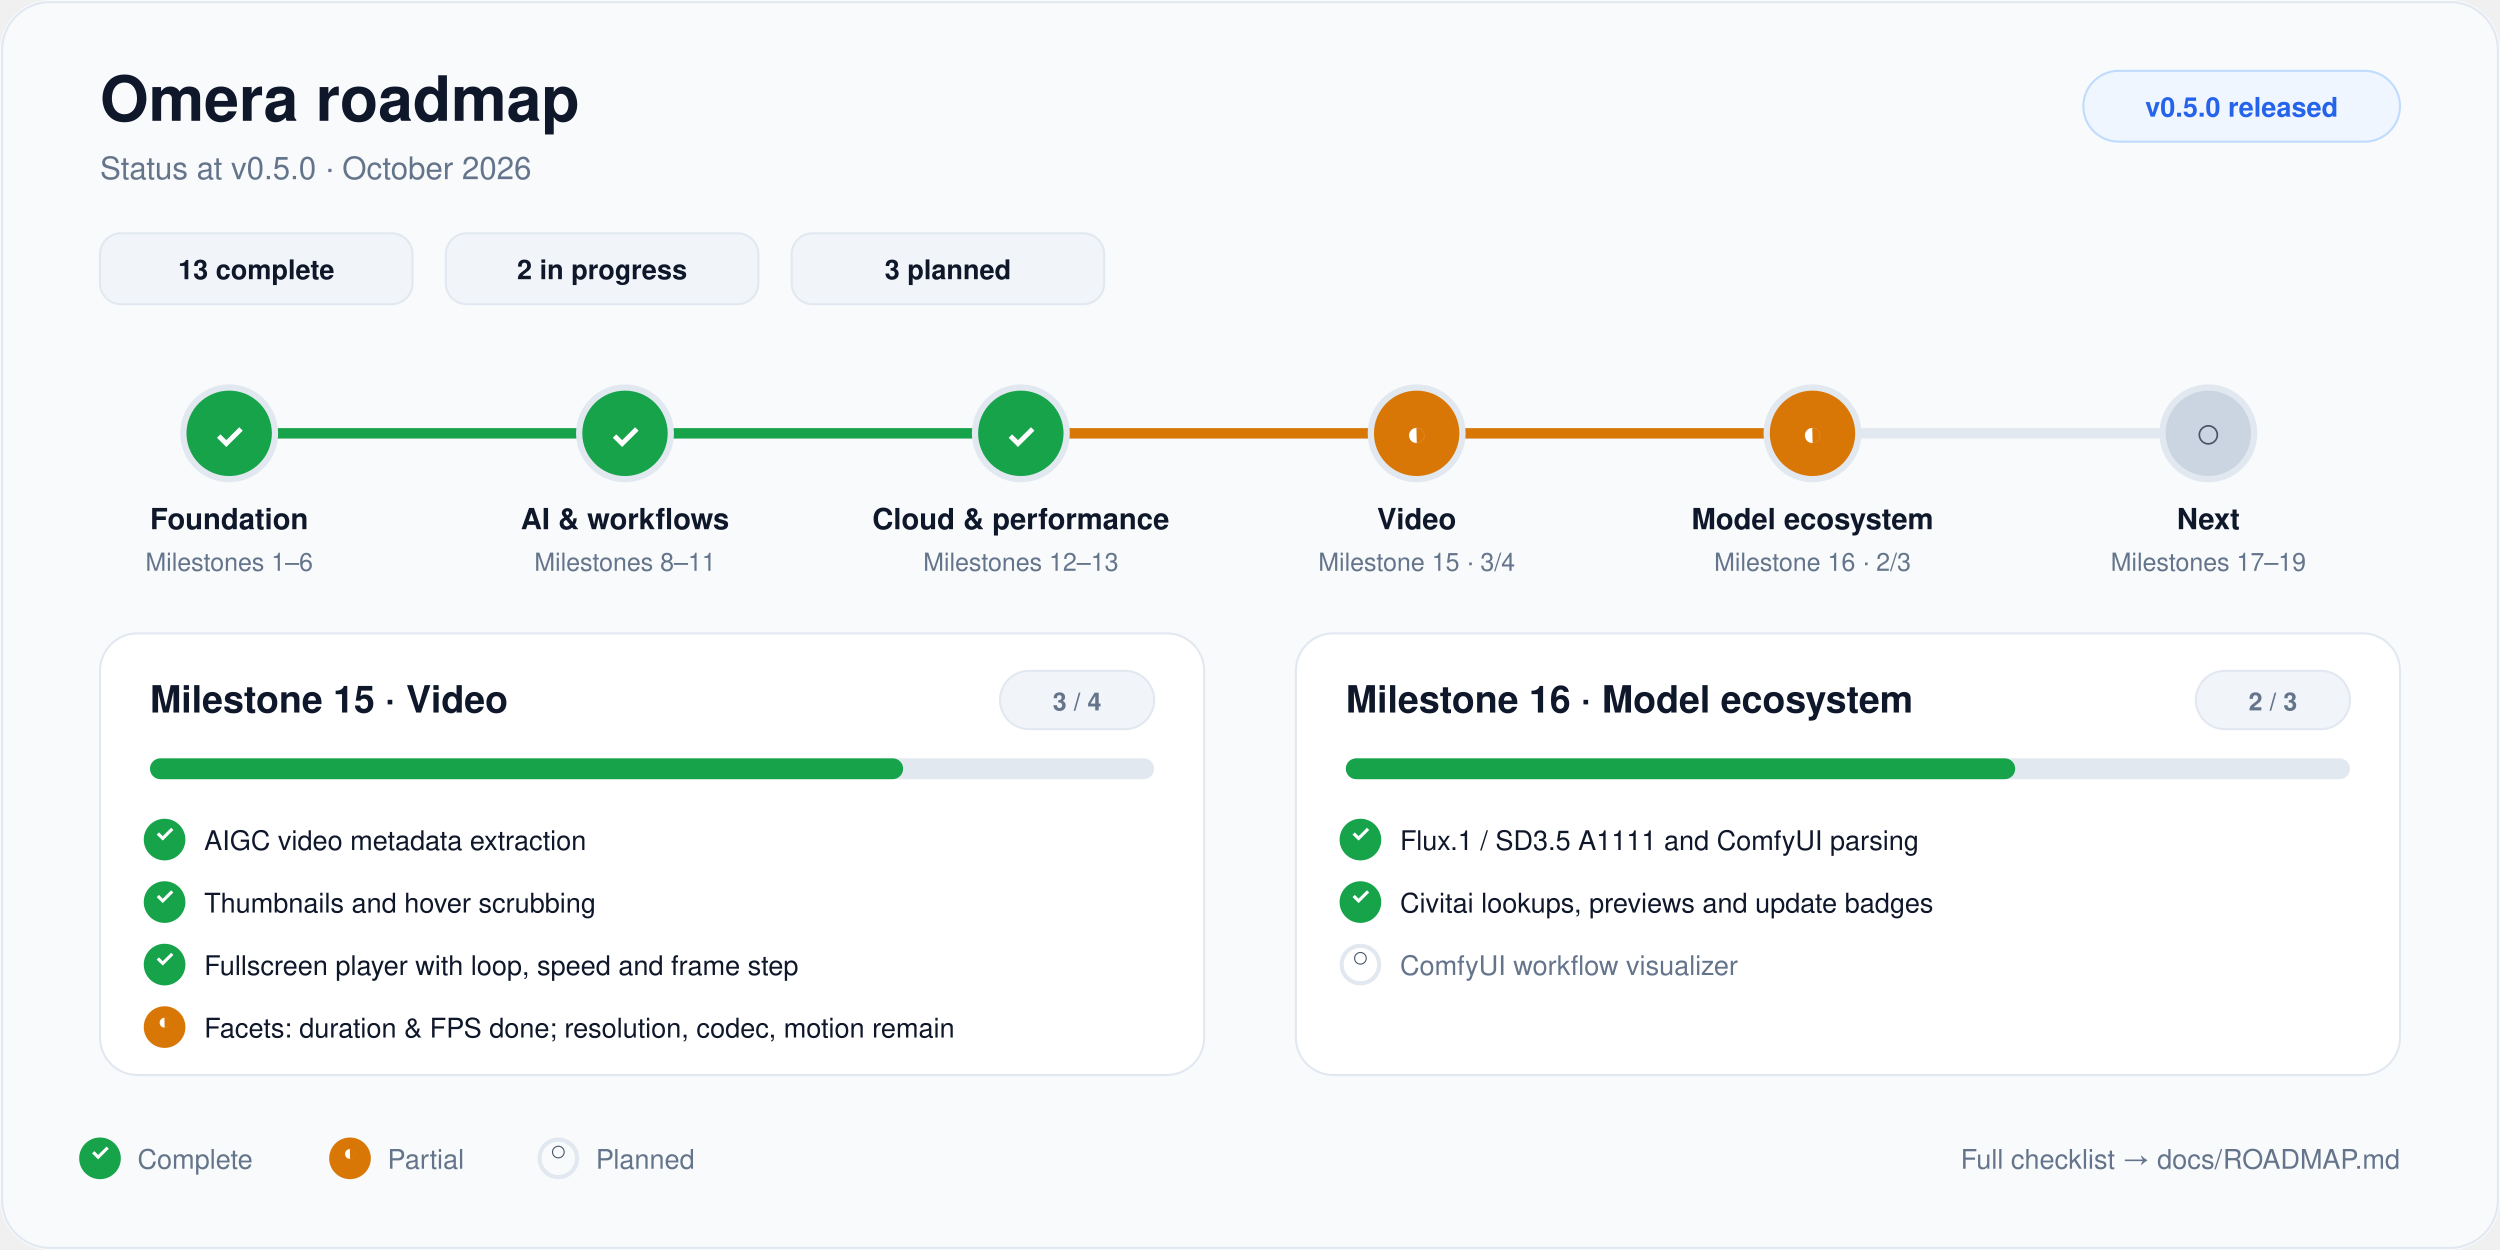
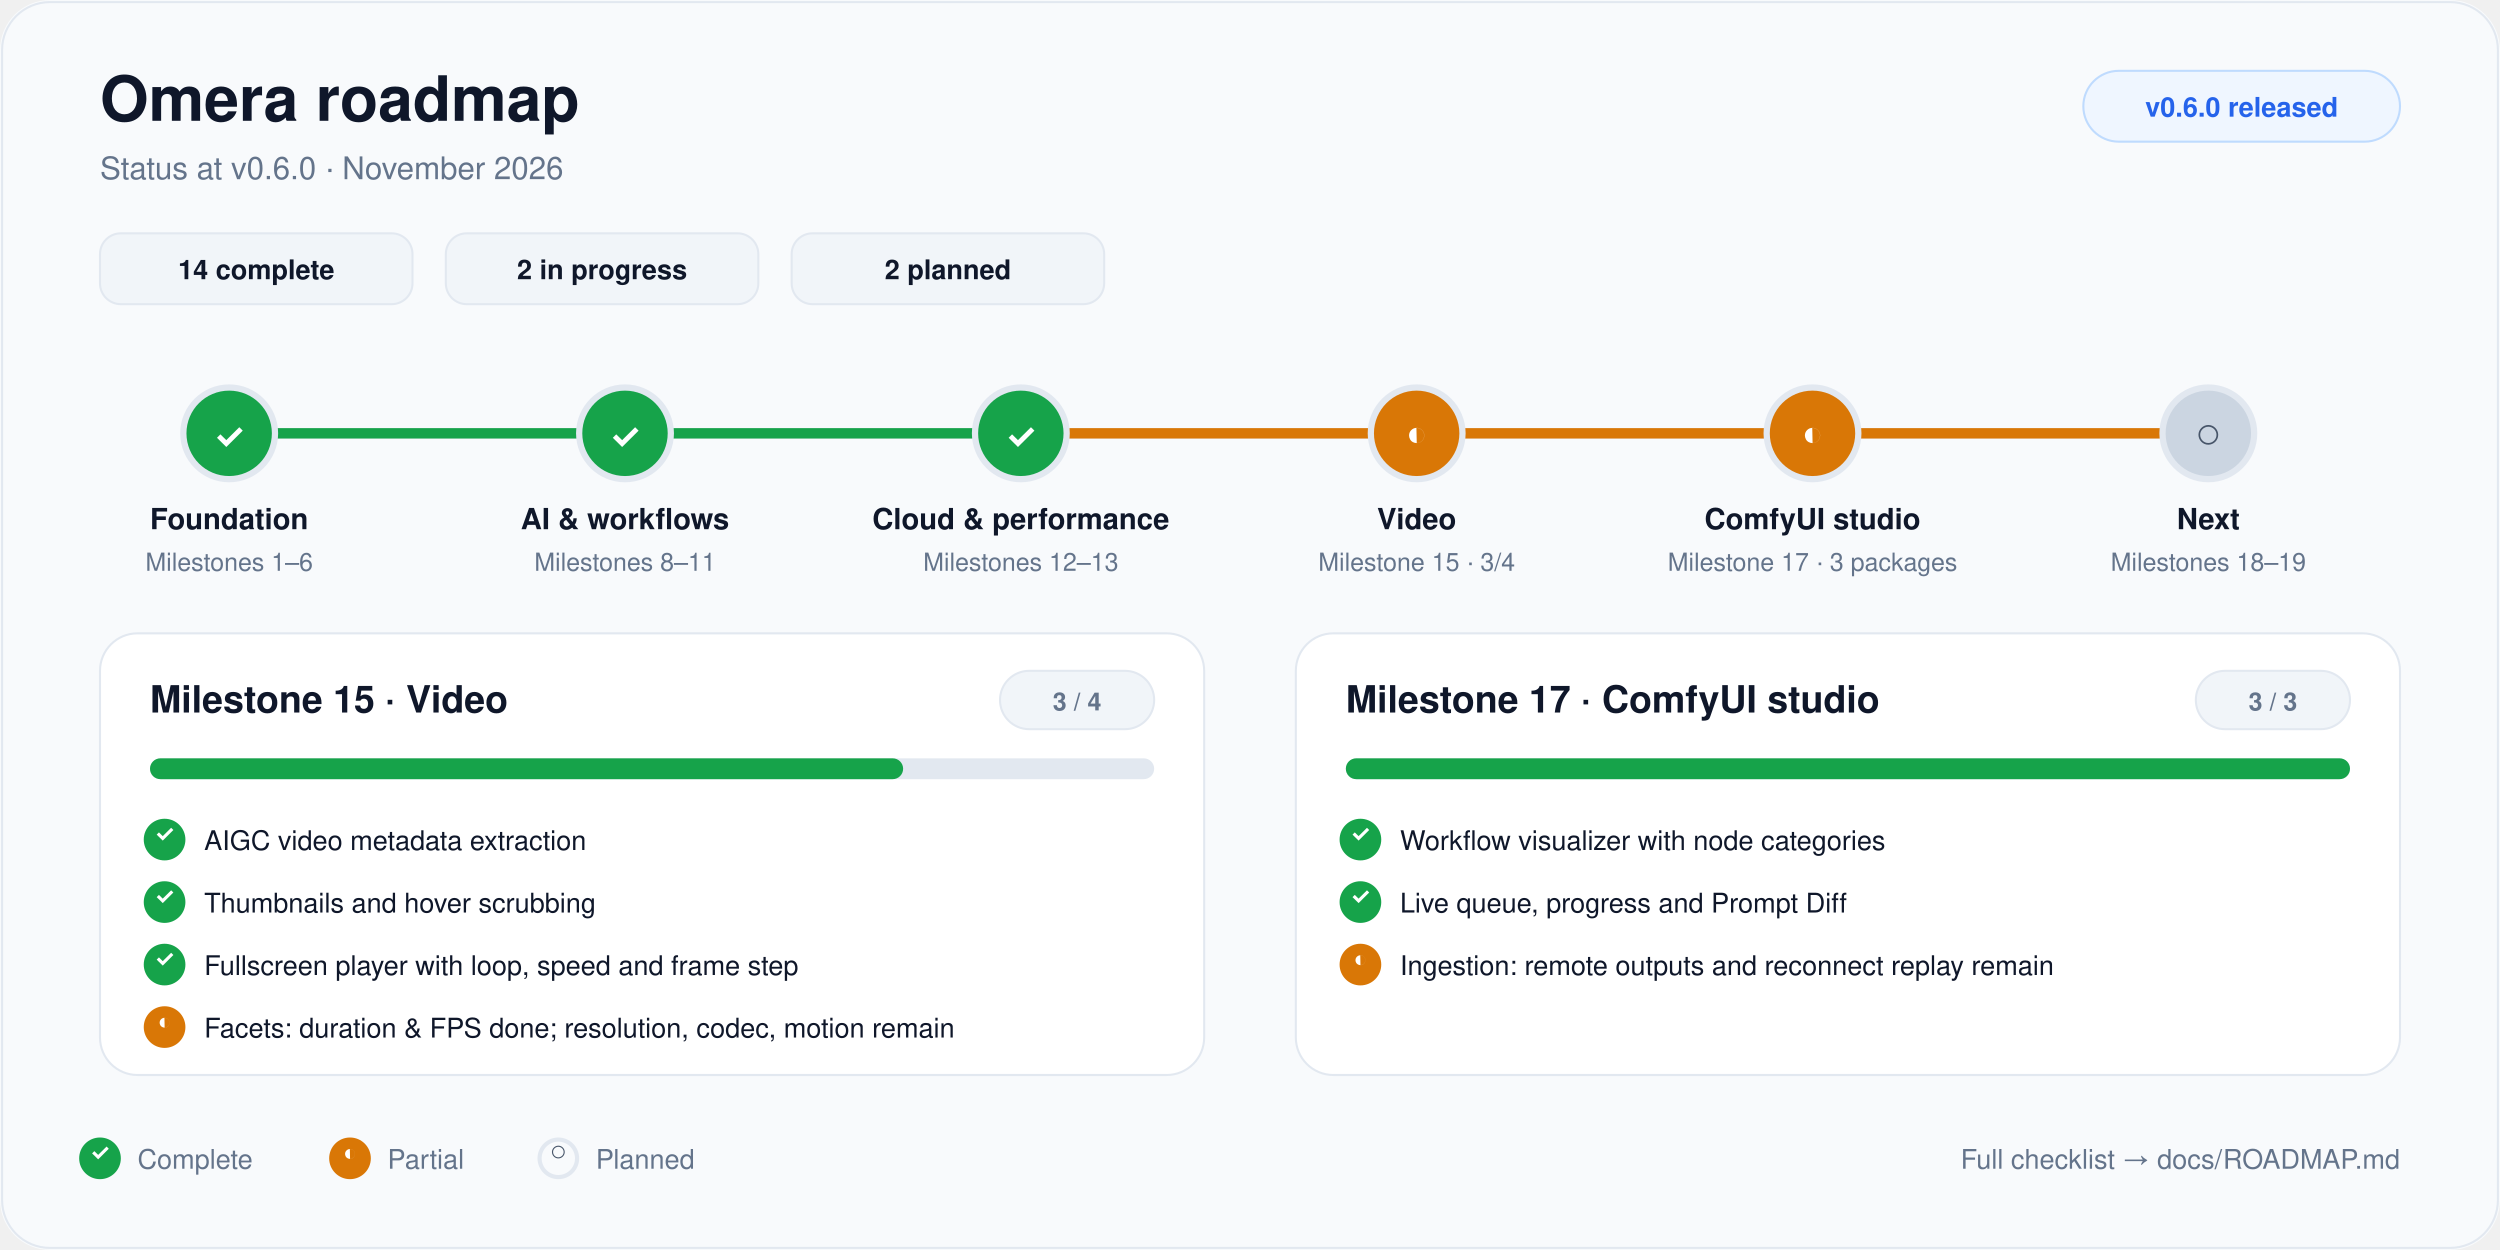
<svg xmlns="http://www.w3.org/2000/svg" viewBox="0 0 1200 600" width="1200" height="600" role="img" aria-labelledby="title desc">
  <rect width="1200" height="600" rx="24" fill="#f8fafc" />
  <rect x="1" y="1" width="1198" height="598" rx="23" fill="none" stroke="#e2e8f0" />
  <text x="48" y="58" font-family="-apple-system, BlinkMacSystemFont, 'Segoe UI', Helvetica, Arial, sans-serif" font-size="30" font-weight="700" fill="#0f172a" text-anchor="start">Omera roadmap</text>
-   <text x="48" y="86" font-family="-apple-system, BlinkMacSystemFont, 'Segoe UI', Helvetica, Arial, sans-serif" font-size="15" font-weight="400" fill="#64748b" text-anchor="start">Status at v0.5.0 · October 2026</text>
+   <text x="48" y="86" font-family="-apple-system, BlinkMacSystemFont, 'Segoe UI', Helvetica, Arial, sans-serif" font-size="15" font-weight="400" fill="#64748b" text-anchor="start">Status at v0.6.0 · November 2026</text>
  <rect x="1000" y="34" width="152" height="34" rx="17" fill="#eff6ff" stroke="#bfdbfe" />
-   <text x="1076" y="56" font-family="-apple-system, BlinkMacSystemFont, 'Segoe UI', Helvetica, Arial, sans-serif" font-size="13" font-weight="600" fill="#2563eb" text-anchor="middle">v0.5.0 released</text>
+   <text x="1076" y="56" font-family="-apple-system, BlinkMacSystemFont, 'Segoe UI', Helvetica, Arial, sans-serif" font-size="13" font-weight="600" fill="#2563eb" text-anchor="middle">v0.6.0 released</text>
  <rect x="48" y="112" width="150" height="34" rx="10" fill="#f1f5f9" stroke="#e2e8f0" />
-   <text x="123" y="134" font-family="-apple-system, BlinkMacSystemFont, 'Segoe UI', Helvetica, Arial, sans-serif" font-size="13" font-weight="600" fill="#0f172a" text-anchor="middle">13 complete</text>
+   <text x="123" y="134" font-family="-apple-system, BlinkMacSystemFont, 'Segoe UI', Helvetica, Arial, sans-serif" font-size="13" font-weight="600" fill="#0f172a" text-anchor="middle">14 complete</text>
  <rect x="214" y="112" width="150" height="34" rx="10" fill="#f1f5f9" stroke="#e2e8f0" />
  <text x="289" y="134" font-family="-apple-system, BlinkMacSystemFont, 'Segoe UI', Helvetica, Arial, sans-serif" font-size="13" font-weight="600" fill="#0f172a" text-anchor="middle">2 in progress</text>
  <rect x="380" y="112" width="150" height="34" rx="10" fill="#f1f5f9" stroke="#e2e8f0" />
-   <text x="455" y="134" font-family="-apple-system, BlinkMacSystemFont, 'Segoe UI', Helvetica, Arial, sans-serif" font-size="13" font-weight="600" fill="#0f172a" text-anchor="middle">3 planned</text>
+   <text x="455" y="134" font-family="-apple-system, BlinkMacSystemFont, 'Segoe UI', Helvetica, Arial, sans-serif" font-size="13" font-weight="600" fill="#0f172a" text-anchor="middle">2 planned</text>
  <line x1="110" y1="208" x2="1060" y2="208" stroke="#e2e8f0" stroke-width="5" stroke-linecap="round" />
  <line x1="110" y1="208" x2="490" y2="208" stroke="#16a34a" stroke-width="5" stroke-linecap="round" />
-   <line x1="490" y1="208" x2="870" y2="208" stroke="#d97706" stroke-width="5" stroke-linecap="round" />
+   <line x1="490" y1="208" x2="1060" y2="208" stroke="#d97706" stroke-width="5" stroke-linecap="round" />
  <circle cx="110" cy="208" r="22" fill="#16a34a" stroke="#e2e8f0" stroke-width="3" />
  <text x="110" y="209" font-family="-apple-system, BlinkMacSystemFont, 'Segoe UI', Helvetica, Arial, sans-serif" font-size="17" font-weight="700" fill="#ffffff" text-anchor="middle" dominant-baseline="middle">✓</text>
  <text x="110" y="254" font-family="-apple-system, BlinkMacSystemFont, 'Segoe UI', Helvetica, Arial, sans-serif" font-size="14" font-weight="600" fill="#0f172a" text-anchor="middle">Foundation</text>
  <text x="110" y="274" font-family="-apple-system, BlinkMacSystemFont, 'Segoe UI', Helvetica, Arial, sans-serif" font-size="12" font-weight="400" fill="#64748b" text-anchor="middle">Milestones 1–6</text>
  <circle cx="300" cy="208" r="22" fill="#16a34a" stroke="#e2e8f0" stroke-width="3" />
  <text x="300" y="209" font-family="-apple-system, BlinkMacSystemFont, 'Segoe UI', Helvetica, Arial, sans-serif" font-size="17" font-weight="700" fill="#ffffff" text-anchor="middle" dominant-baseline="middle">✓</text>
  <text x="300" y="254" font-family="-apple-system, BlinkMacSystemFont, 'Segoe UI', Helvetica, Arial, sans-serif" font-size="14" font-weight="600" fill="#0f172a" text-anchor="middle">AI &amp; workflows</text>
  <text x="300" y="274" font-family="-apple-system, BlinkMacSystemFont, 'Segoe UI', Helvetica, Arial, sans-serif" font-size="12" font-weight="400" fill="#64748b" text-anchor="middle">Milestones 8–11</text>
  <circle cx="490" cy="208" r="22" fill="#16a34a" stroke="#e2e8f0" stroke-width="3" />
  <text x="490" y="209" font-family="-apple-system, BlinkMacSystemFont, 'Segoe UI', Helvetica, Arial, sans-serif" font-size="17" font-weight="700" fill="#ffffff" text-anchor="middle" dominant-baseline="middle">✓</text>
  <text x="490" y="254" font-family="-apple-system, BlinkMacSystemFont, 'Segoe UI', Helvetica, Arial, sans-serif" font-size="14" font-weight="600" fill="#0f172a" text-anchor="middle">Cloud &amp; performance</text>
  <text x="490" y="274" font-family="-apple-system, BlinkMacSystemFont, 'Segoe UI', Helvetica, Arial, sans-serif" font-size="12" font-weight="400" fill="#64748b" text-anchor="middle">Milestones 12–13</text>
  <circle cx="680" cy="208" r="22" fill="#d97706" stroke="#e2e8f0" stroke-width="3" />
  <text x="680" y="209" font-family="-apple-system, BlinkMacSystemFont, 'Segoe UI', Helvetica, Arial, sans-serif" font-size="17" font-weight="700" fill="#ffffff" text-anchor="middle" dominant-baseline="middle">◐</text>
  <text x="680" y="254" font-family="-apple-system, BlinkMacSystemFont, 'Segoe UI', Helvetica, Arial, sans-serif" font-size="14" font-weight="600" fill="#0f172a" text-anchor="middle">Video</text>
  <text x="680" y="274" font-family="-apple-system, BlinkMacSystemFont, 'Segoe UI', Helvetica, Arial, sans-serif" font-size="12" font-weight="400" fill="#64748b" text-anchor="middle">Milestone 15 · 3/4</text>
  <circle cx="870" cy="208" r="22" fill="#d97706" stroke="#e2e8f0" stroke-width="3" />
  <text x="870" y="209" font-family="-apple-system, BlinkMacSystemFont, 'Segoe UI', Helvetica, Arial, sans-serif" font-size="17" font-weight="700" fill="#ffffff" text-anchor="middle" dominant-baseline="middle">◐</text>
-   <text x="870" y="254" font-family="-apple-system, BlinkMacSystemFont, 'Segoe UI', Helvetica, Arial, sans-serif" font-size="14" font-weight="600" fill="#0f172a" text-anchor="middle">Model ecosystem</text>
-   <text x="870" y="274" font-family="-apple-system, BlinkMacSystemFont, 'Segoe UI', Helvetica, Arial, sans-serif" font-size="12" font-weight="400" fill="#64748b" text-anchor="middle">Milestone 16 · 2/3</text>
+   <text x="870" y="254" font-family="-apple-system, BlinkMacSystemFont, 'Segoe UI', Helvetica, Arial, sans-serif" font-size="14" font-weight="600" fill="#0f172a" text-anchor="middle">ComfyUI studio</text>
+   <text x="870" y="274" font-family="-apple-system, BlinkMacSystemFont, 'Segoe UI', Helvetica, Arial, sans-serif" font-size="12" font-weight="400" fill="#64748b" text-anchor="middle">Milestone 17 · 3 packages</text>
  <circle cx="1060" cy="208" r="22" fill="#cbd5e1" stroke="#e2e8f0" stroke-width="3" />
  <text x="1060" y="209" font-family="-apple-system, BlinkMacSystemFont, 'Segoe UI', Helvetica, Arial, sans-serif" font-size="17" font-weight="700" fill="#475569" text-anchor="middle" dominant-baseline="middle">○</text>
  <text x="1060" y="254" font-family="-apple-system, BlinkMacSystemFont, 'Segoe UI', Helvetica, Arial, sans-serif" font-size="14" font-weight="600" fill="#0f172a" text-anchor="middle">Next</text>
-   <text x="1060" y="274" font-family="-apple-system, BlinkMacSystemFont, 'Segoe UI', Helvetica, Arial, sans-serif" font-size="12" font-weight="400" fill="#64748b" text-anchor="middle">Milestones 17–19</text>
+   <text x="1060" y="274" font-family="-apple-system, BlinkMacSystemFont, 'Segoe UI', Helvetica, Arial, sans-serif" font-size="12" font-weight="400" fill="#64748b" text-anchor="middle">Milestones 18–19</text>
  <rect x="48" y="304" width="530" height="212" rx="18" fill="#ffffff" stroke="#e2e8f0" />
  <text x="72" y="342" font-family="-apple-system, BlinkMacSystemFont, 'Segoe UI', Helvetica, Arial, sans-serif" font-size="18" font-weight="700" fill="#0f172a" text-anchor="start">Milestone 15 · Video</text>
  <rect x="480" y="322" width="74" height="28" rx="14" fill="#f1f5f9" stroke="#e2e8f0" />
  <text x="517.0" y="341" font-family="-apple-system, BlinkMacSystemFont, 'Segoe UI', Helvetica, Arial, sans-serif" font-size="12" font-weight="600" fill="#64748b" text-anchor="middle">3 / 4</text>
  <rect x="72" y="364" width="482" height="10" rx="5" fill="#e2e8f0" />
  <rect x="72" y="364" width="361.5" height="10" rx="5" fill="#16a34a" />
  <circle cx="79" cy="403" r="9" fill="#16a34a" stroke="#16a34a" stroke-width="2" />
  <text x="79" y="404" font-family="-apple-system, BlinkMacSystemFont, 'Segoe UI', Helvetica, Arial, sans-serif" font-size="11" font-weight="700" fill="#ffffff" text-anchor="middle">✓</text>
  <text x="98" y="408" font-family="-apple-system, BlinkMacSystemFont, 'Segoe UI', Helvetica, Arial, sans-serif" font-size="13" font-weight="400" fill="#0f172a" text-anchor="start">AIGC video metadata extraction</text>
  <circle cx="79" cy="433" r="9" fill="#16a34a" stroke="#16a34a" stroke-width="2" />
  <text x="79" y="434" font-family="-apple-system, BlinkMacSystemFont, 'Segoe UI', Helvetica, Arial, sans-serif" font-size="11" font-weight="700" fill="#ffffff" text-anchor="middle">✓</text>
  <text x="98" y="438" font-family="-apple-system, BlinkMacSystemFont, 'Segoe UI', Helvetica, Arial, sans-serif" font-size="13" font-weight="400" fill="#0f172a" text-anchor="start">Thumbnails and hover scrubbing</text>
  <circle cx="79" cy="463" r="9" fill="#16a34a" stroke="#16a34a" stroke-width="2" />
  <text x="79" y="464" font-family="-apple-system, BlinkMacSystemFont, 'Segoe UI', Helvetica, Arial, sans-serif" font-size="11" font-weight="700" fill="#ffffff" text-anchor="middle">✓</text>
  <text x="98" y="468" font-family="-apple-system, BlinkMacSystemFont, 'Segoe UI', Helvetica, Arial, sans-serif" font-size="13" font-weight="400" fill="#0f172a" text-anchor="start">Fullscreen player with loop, speed and frame step</text>
  <circle cx="79" cy="493" r="9" fill="#d97706" stroke="#d97706" stroke-width="2" />
  <text x="79" y="494" font-family="-apple-system, BlinkMacSystemFont, 'Segoe UI', Helvetica, Arial, sans-serif" font-size="11" font-weight="700" fill="#ffffff" text-anchor="middle">◐</text>
  <text x="98" y="498" font-family="-apple-system, BlinkMacSystemFont, 'Segoe UI', Helvetica, Arial, sans-serif" font-size="13" font-weight="400" fill="#0f172a" text-anchor="start">Facets: duration &amp; FPS done; resolution, codec, motion remain</text>
  <rect x="622" y="304" width="530" height="212" rx="18" fill="#ffffff" stroke="#e2e8f0" />
-   <text x="646" y="342" font-family="-apple-system, BlinkMacSystemFont, 'Segoe UI', Helvetica, Arial, sans-serif" font-size="18" font-weight="700" fill="#0f172a" text-anchor="start">Milestone 16 · Model ecosystem</text>
+   <text x="646" y="342" font-family="-apple-system, BlinkMacSystemFont, 'Segoe UI', Helvetica, Arial, sans-serif" font-size="18" font-weight="700" fill="#0f172a" text-anchor="start">Milestone 17 · ComfyUI studio</text>
  <rect x="1054" y="322" width="74" height="28" rx="14" fill="#f1f5f9" stroke="#e2e8f0" />
-   <text x="1091.0" y="341" font-family="-apple-system, BlinkMacSystemFont, 'Segoe UI', Helvetica, Arial, sans-serif" font-size="12" font-weight="600" fill="#64748b" text-anchor="middle">2 / 3</text>
+   <text x="1091.0" y="341" font-family="-apple-system, BlinkMacSystemFont, 'Segoe UI', Helvetica, Arial, sans-serif" font-size="12" font-weight="600" fill="#64748b" text-anchor="middle">3 / 3</text>
  <rect x="646" y="364" width="482" height="10" rx="5" fill="#e2e8f0" />
-   <rect x="646" y="364" width="321.3" height="10" rx="5" fill="#16a34a" />
+   <rect x="646" y="364" width="482" height="10" rx="5" fill="#16a34a" />
  <circle cx="653" cy="403" r="9" fill="#16a34a" stroke="#16a34a" stroke-width="2" />
  <text x="653" y="404" font-family="-apple-system, BlinkMacSystemFont, 'Segoe UI', Helvetica, Arial, sans-serif" font-size="11" font-weight="700" fill="#ffffff" text-anchor="middle">✓</text>
-   <text x="672" y="408" font-family="-apple-system, BlinkMacSystemFont, 'Segoe UI', Helvetica, Arial, sans-serif" font-size="13" font-weight="400" fill="#0f172a" text-anchor="start">Flux.1 / SD3.5 A1111 and ComfyUI parsing</text>
+   <text x="672" y="408" font-family="-apple-system, BlinkMacSystemFont, 'Segoe UI', Helvetica, Arial, sans-serif" font-size="13" font-weight="400" fill="#0f172a" text-anchor="start">Workflow visualizer with node categories</text>
  <circle cx="653" cy="433" r="9" fill="#16a34a" stroke="#16a34a" stroke-width="2" />
  <text x="653" y="434" font-family="-apple-system, BlinkMacSystemFont, 'Segoe UI', Helvetica, Arial, sans-serif" font-size="11" font-weight="700" fill="#ffffff" text-anchor="middle">✓</text>
-   <text x="672" y="438" font-family="-apple-system, BlinkMacSystemFont, 'Segoe UI', Helvetica, Arial, sans-serif" font-size="13" font-weight="400" fill="#0f172a" text-anchor="start">Civitai lookups, previews and update badges</text>
-   <circle cx="653" cy="463" r="9" fill="none" stroke="#e2e8f0" stroke-width="2" />
-   <text x="653" y="464" font-family="-apple-system, BlinkMacSystemFont, 'Segoe UI', Helvetica, Arial, sans-serif" font-size="11" font-weight="700" fill="#475569" text-anchor="middle">○</text>
-   <text x="672" y="468" font-family="-apple-system, BlinkMacSystemFont, 'Segoe UI', Helvetica, Arial, sans-serif" font-size="13" font-weight="400" fill="#64748b" text-anchor="start">ComfyUI workflow visualizer</text>
+   <text x="672" y="438" font-family="-apple-system, BlinkMacSystemFont, 'Segoe UI', Helvetica, Arial, sans-serif" font-size="13" font-weight="400" fill="#0f172a" text-anchor="start">Live queue, progress and Prompt Diff</text>
+   <circle cx="653" cy="463" r="9" fill="#d97706" stroke="#d97706" stroke-width="2" />
+   <text x="653" y="464" font-family="-apple-system, BlinkMacSystemFont, 'Segoe UI', Helvetica, Arial, sans-serif" font-size="11" font-weight="700" fill="#ffffff" text-anchor="middle">◐</text>
+   <text x="672" y="468" font-family="-apple-system, BlinkMacSystemFont, 'Segoe UI', Helvetica, Arial, sans-serif" font-size="13" font-weight="400" fill="#0f172a" text-anchor="start">Ingestion: remote outputs and reconnect replay remain</text>
  <circle cx="48" cy="556" r="9" fill="#16a34a" stroke="#16a34a" stroke-width="2" />
  <text x="48" y="557" font-family="-apple-system, BlinkMacSystemFont, 'Segoe UI', Helvetica, Arial, sans-serif" font-size="11" font-weight="700" fill="#ffffff" text-anchor="middle">✓</text>
  <text x="66" y="561" font-family="-apple-system, BlinkMacSystemFont, 'Segoe UI', Helvetica, Arial, sans-serif" font-size="13" font-weight="400" fill="#64748b" text-anchor="start">Complete</text>
  <circle cx="168" cy="556" r="9" fill="#d97706" stroke="#d97706" stroke-width="2" />
  <text x="168" y="557" font-family="-apple-system, BlinkMacSystemFont, 'Segoe UI', Helvetica, Arial, sans-serif" font-size="11" font-weight="700" fill="#ffffff" text-anchor="middle">◐</text>
  <text x="186" y="561" font-family="-apple-system, BlinkMacSystemFont, 'Segoe UI', Helvetica, Arial, sans-serif" font-size="13" font-weight="400" fill="#64748b" text-anchor="start">Partial</text>
  <circle cx="268" cy="556" r="9" fill="none" stroke="#e2e8f0" stroke-width="2" />
  <text x="268" y="557" font-family="-apple-system, BlinkMacSystemFont, 'Segoe UI', Helvetica, Arial, sans-serif" font-size="11" font-weight="700" fill="#475569" text-anchor="middle">○</text>
  <text x="286" y="561" font-family="-apple-system, BlinkMacSystemFont, 'Segoe UI', Helvetica, Arial, sans-serif" font-size="13" font-weight="400" fill="#64748b" text-anchor="start">Planned</text>
  <text x="1152" y="561" font-family="-apple-system, BlinkMacSystemFont, 'Segoe UI', Helvetica, Arial, sans-serif" font-size="13" font-weight="400" fill="#64748b" text-anchor="end">Full checklist → docs/ROADMAP.md</text>
</svg>
